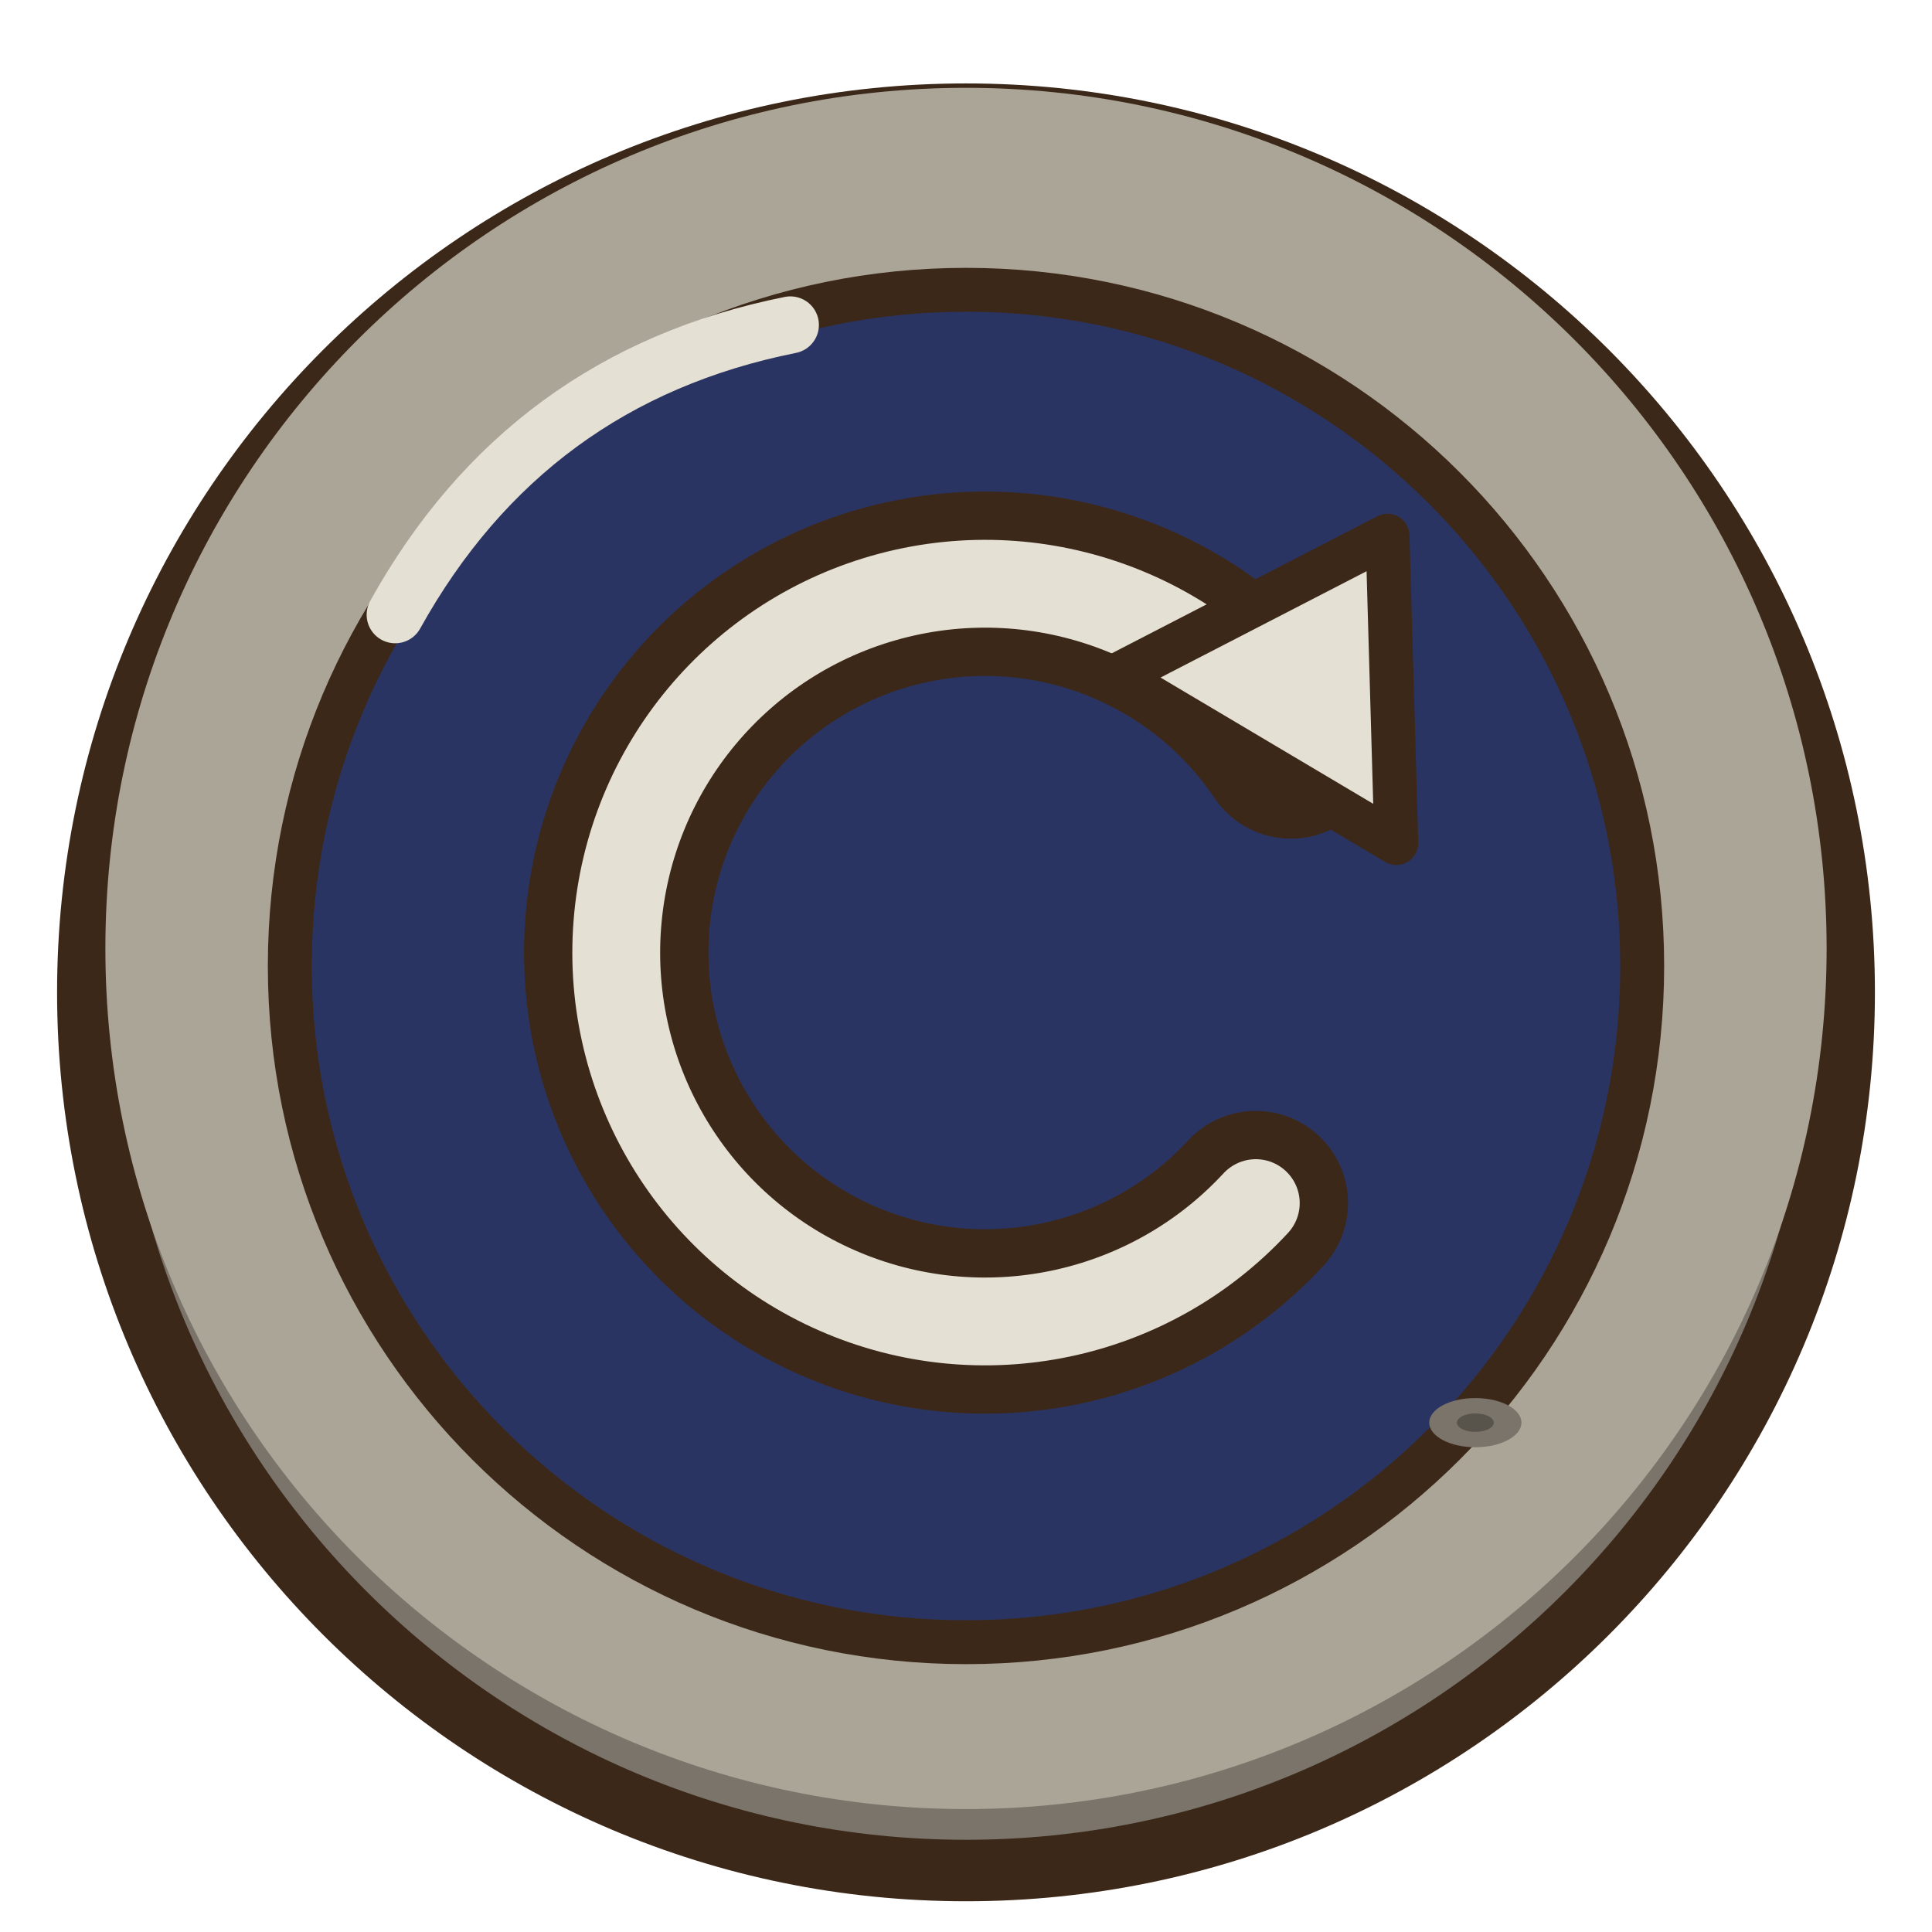
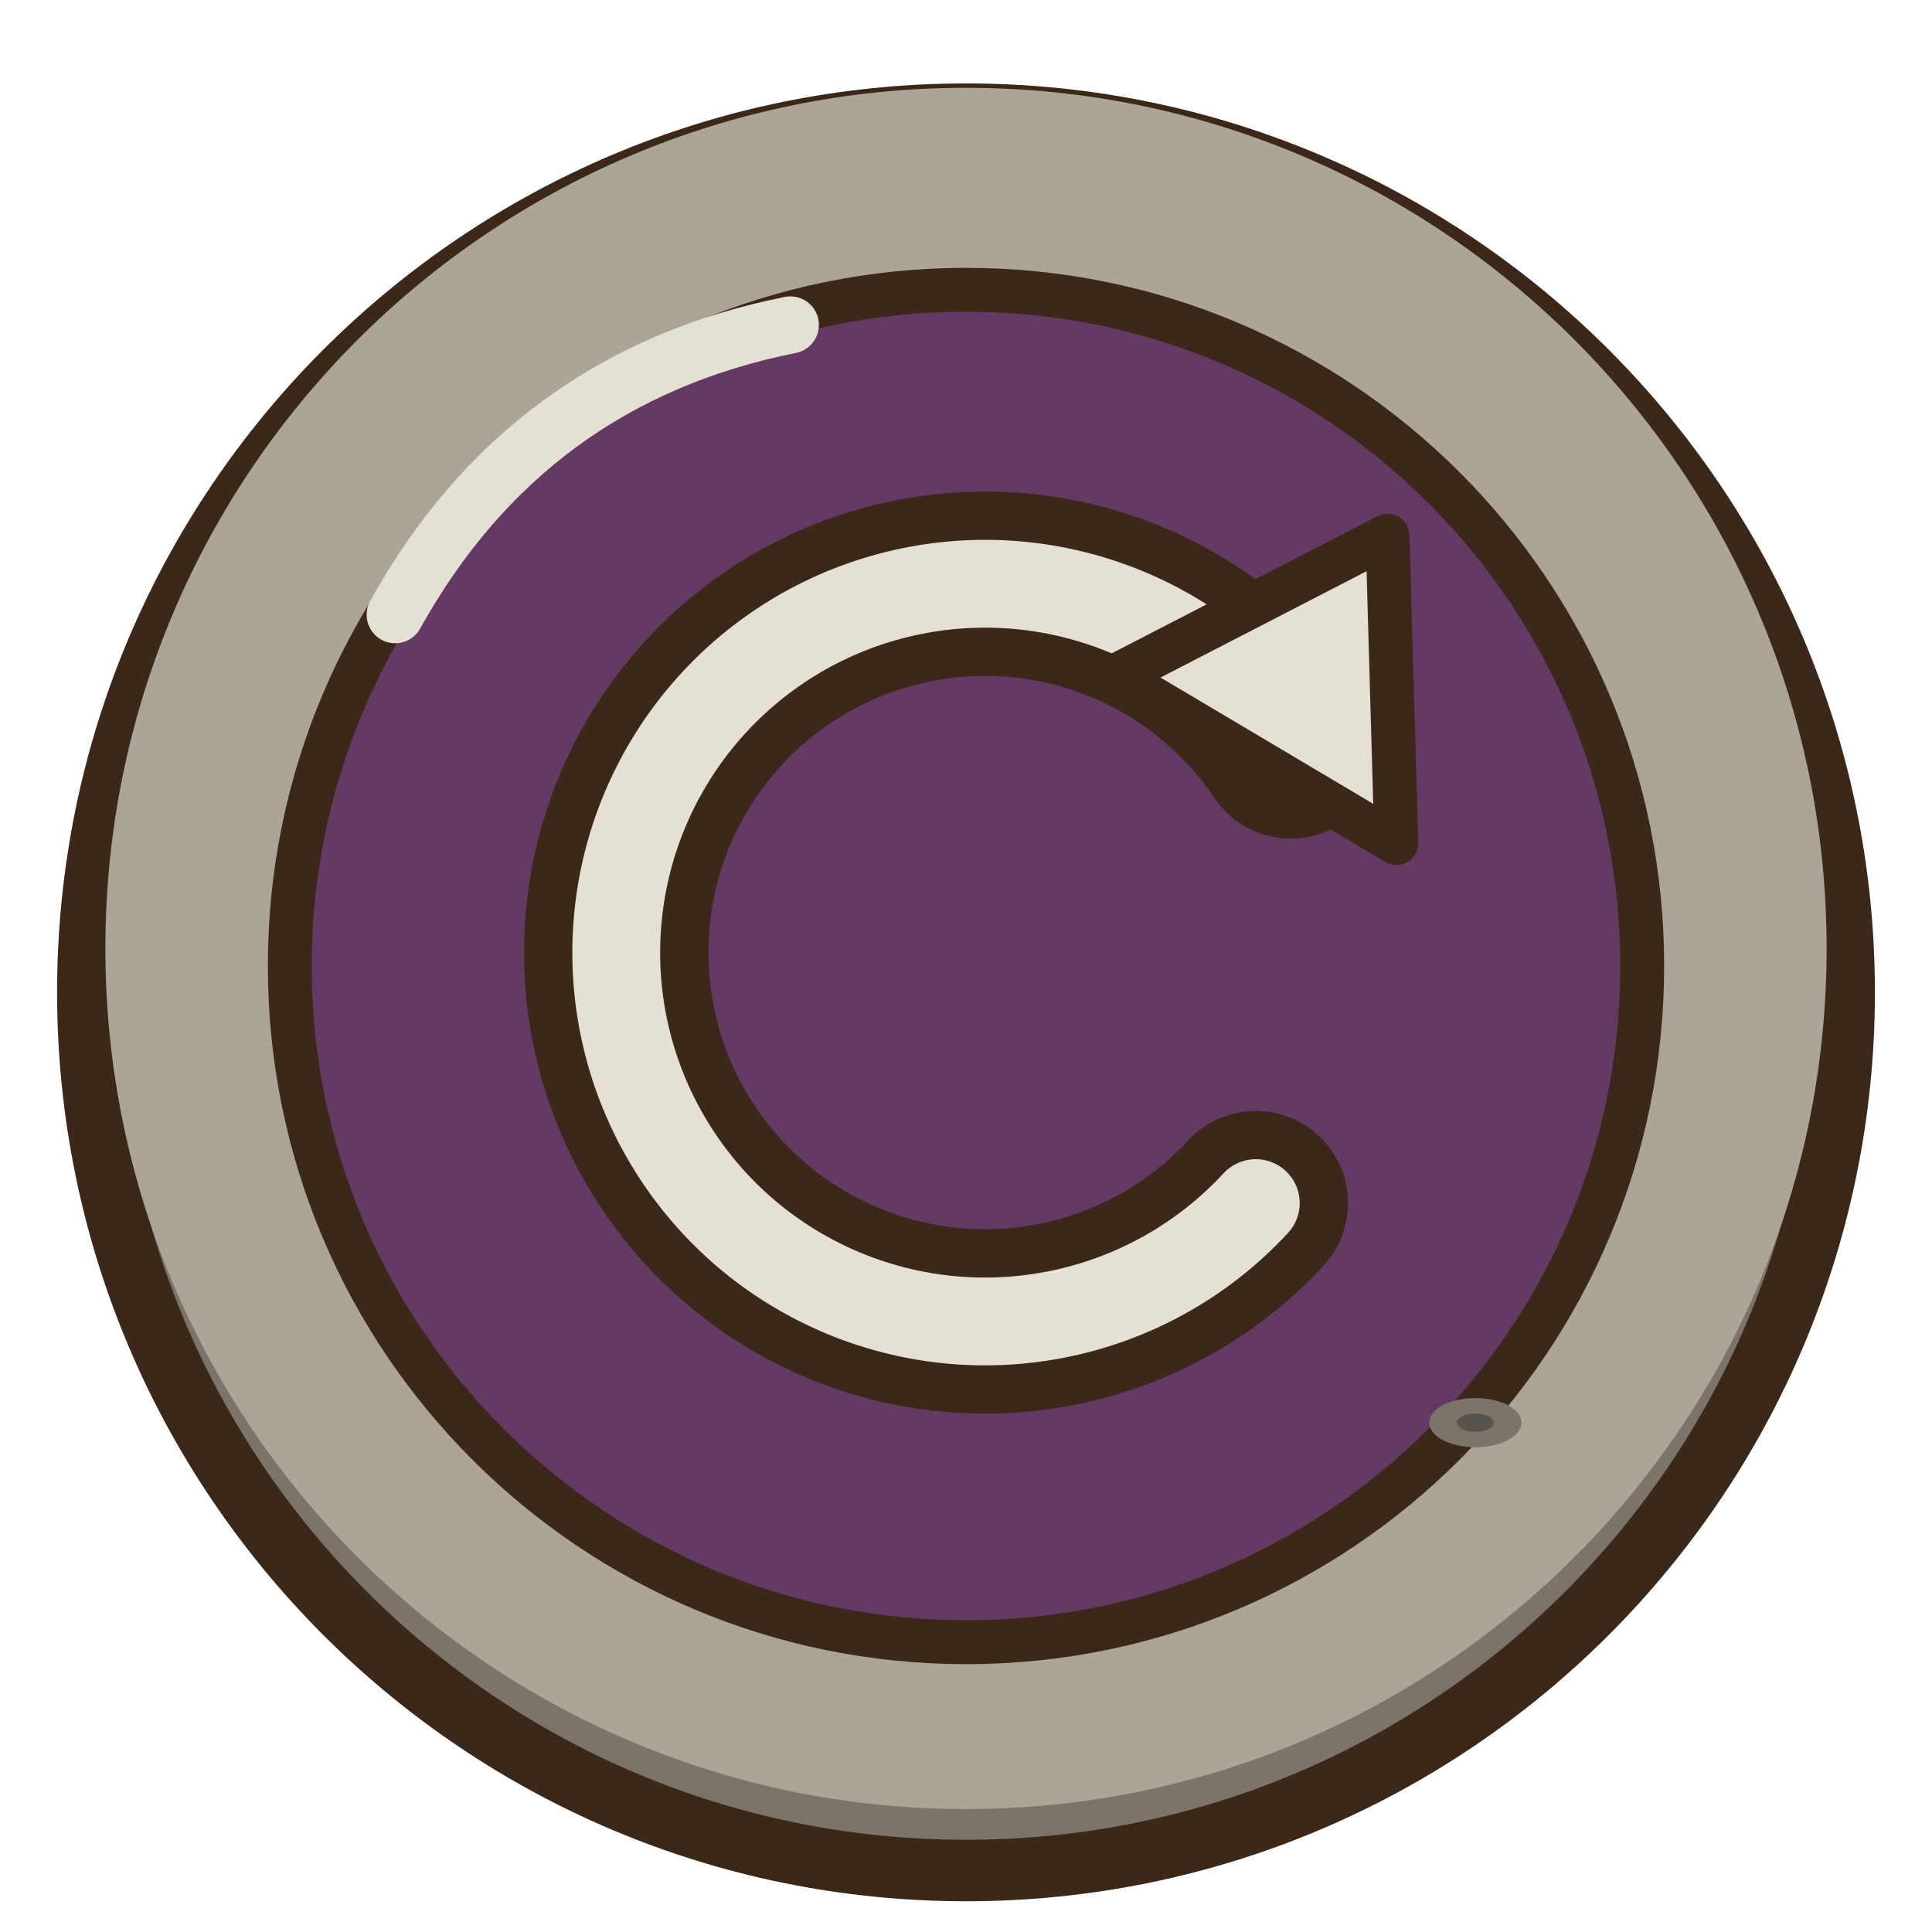
<svg xmlns="http://www.w3.org/2000/svg" width="176" height="176" viewBox="0 0 44 44">
  <ellipse cx="22" cy="22.6" rx="20" ry="20" fill="#7A746A" stroke="#3C2819" stroke-width="1.4" stroke-linejoin="round" stroke-linecap="round" />
  <ellipse cx="22" cy="21.6" rx="19.6" ry="19.6" fill="#ABA597" stroke="none" />
-   <ellipse cx="22" cy="22" rx="15.4" ry="15.4" fill="#2A3462" stroke="#3C2819" stroke-width="1" stroke-linejoin="round" stroke-linecap="round" />
+   <ellipse cx="22" cy="22" rx="15.4" ry="15.4" fill="#643A64" stroke="#3C2819" stroke-width="1" stroke-linejoin="round" stroke-linecap="round" />
  <path d="M9,14 Q12,8.6 18,7.4" fill="none" stroke="#E4E0D4" stroke-width="1.3" stroke-linecap="round" stroke-linejoin="round" />
  <ellipse cx="33.6" cy="32.4" rx="1.05" ry="0.56" fill="#7A746A" />
  <ellipse cx="33.6" cy="32.4" rx="0.42" ry="0.21" fill="#58534B" />
  <path d="M28.6,27.4 A8.4,8.4 0 1 1 29.4,17" fill="none" stroke="#3C2819" stroke-width="4.2" stroke-linecap="round" stroke-linejoin="round" />
  <path d="M28.6,27.4 A8.4,8.4 0 1 1 29.4,17" fill="none" stroke="#E4E0D4" stroke-width="2" stroke-linecap="round" stroke-linejoin="round" />
  <path d="M25.4,15.4 L31.6,12.2 L31.8,19.2 Z" fill="#E4E0D4" stroke="#3C2819" stroke-width="1" stroke-linejoin="round" stroke-linecap="round" />
</svg>
